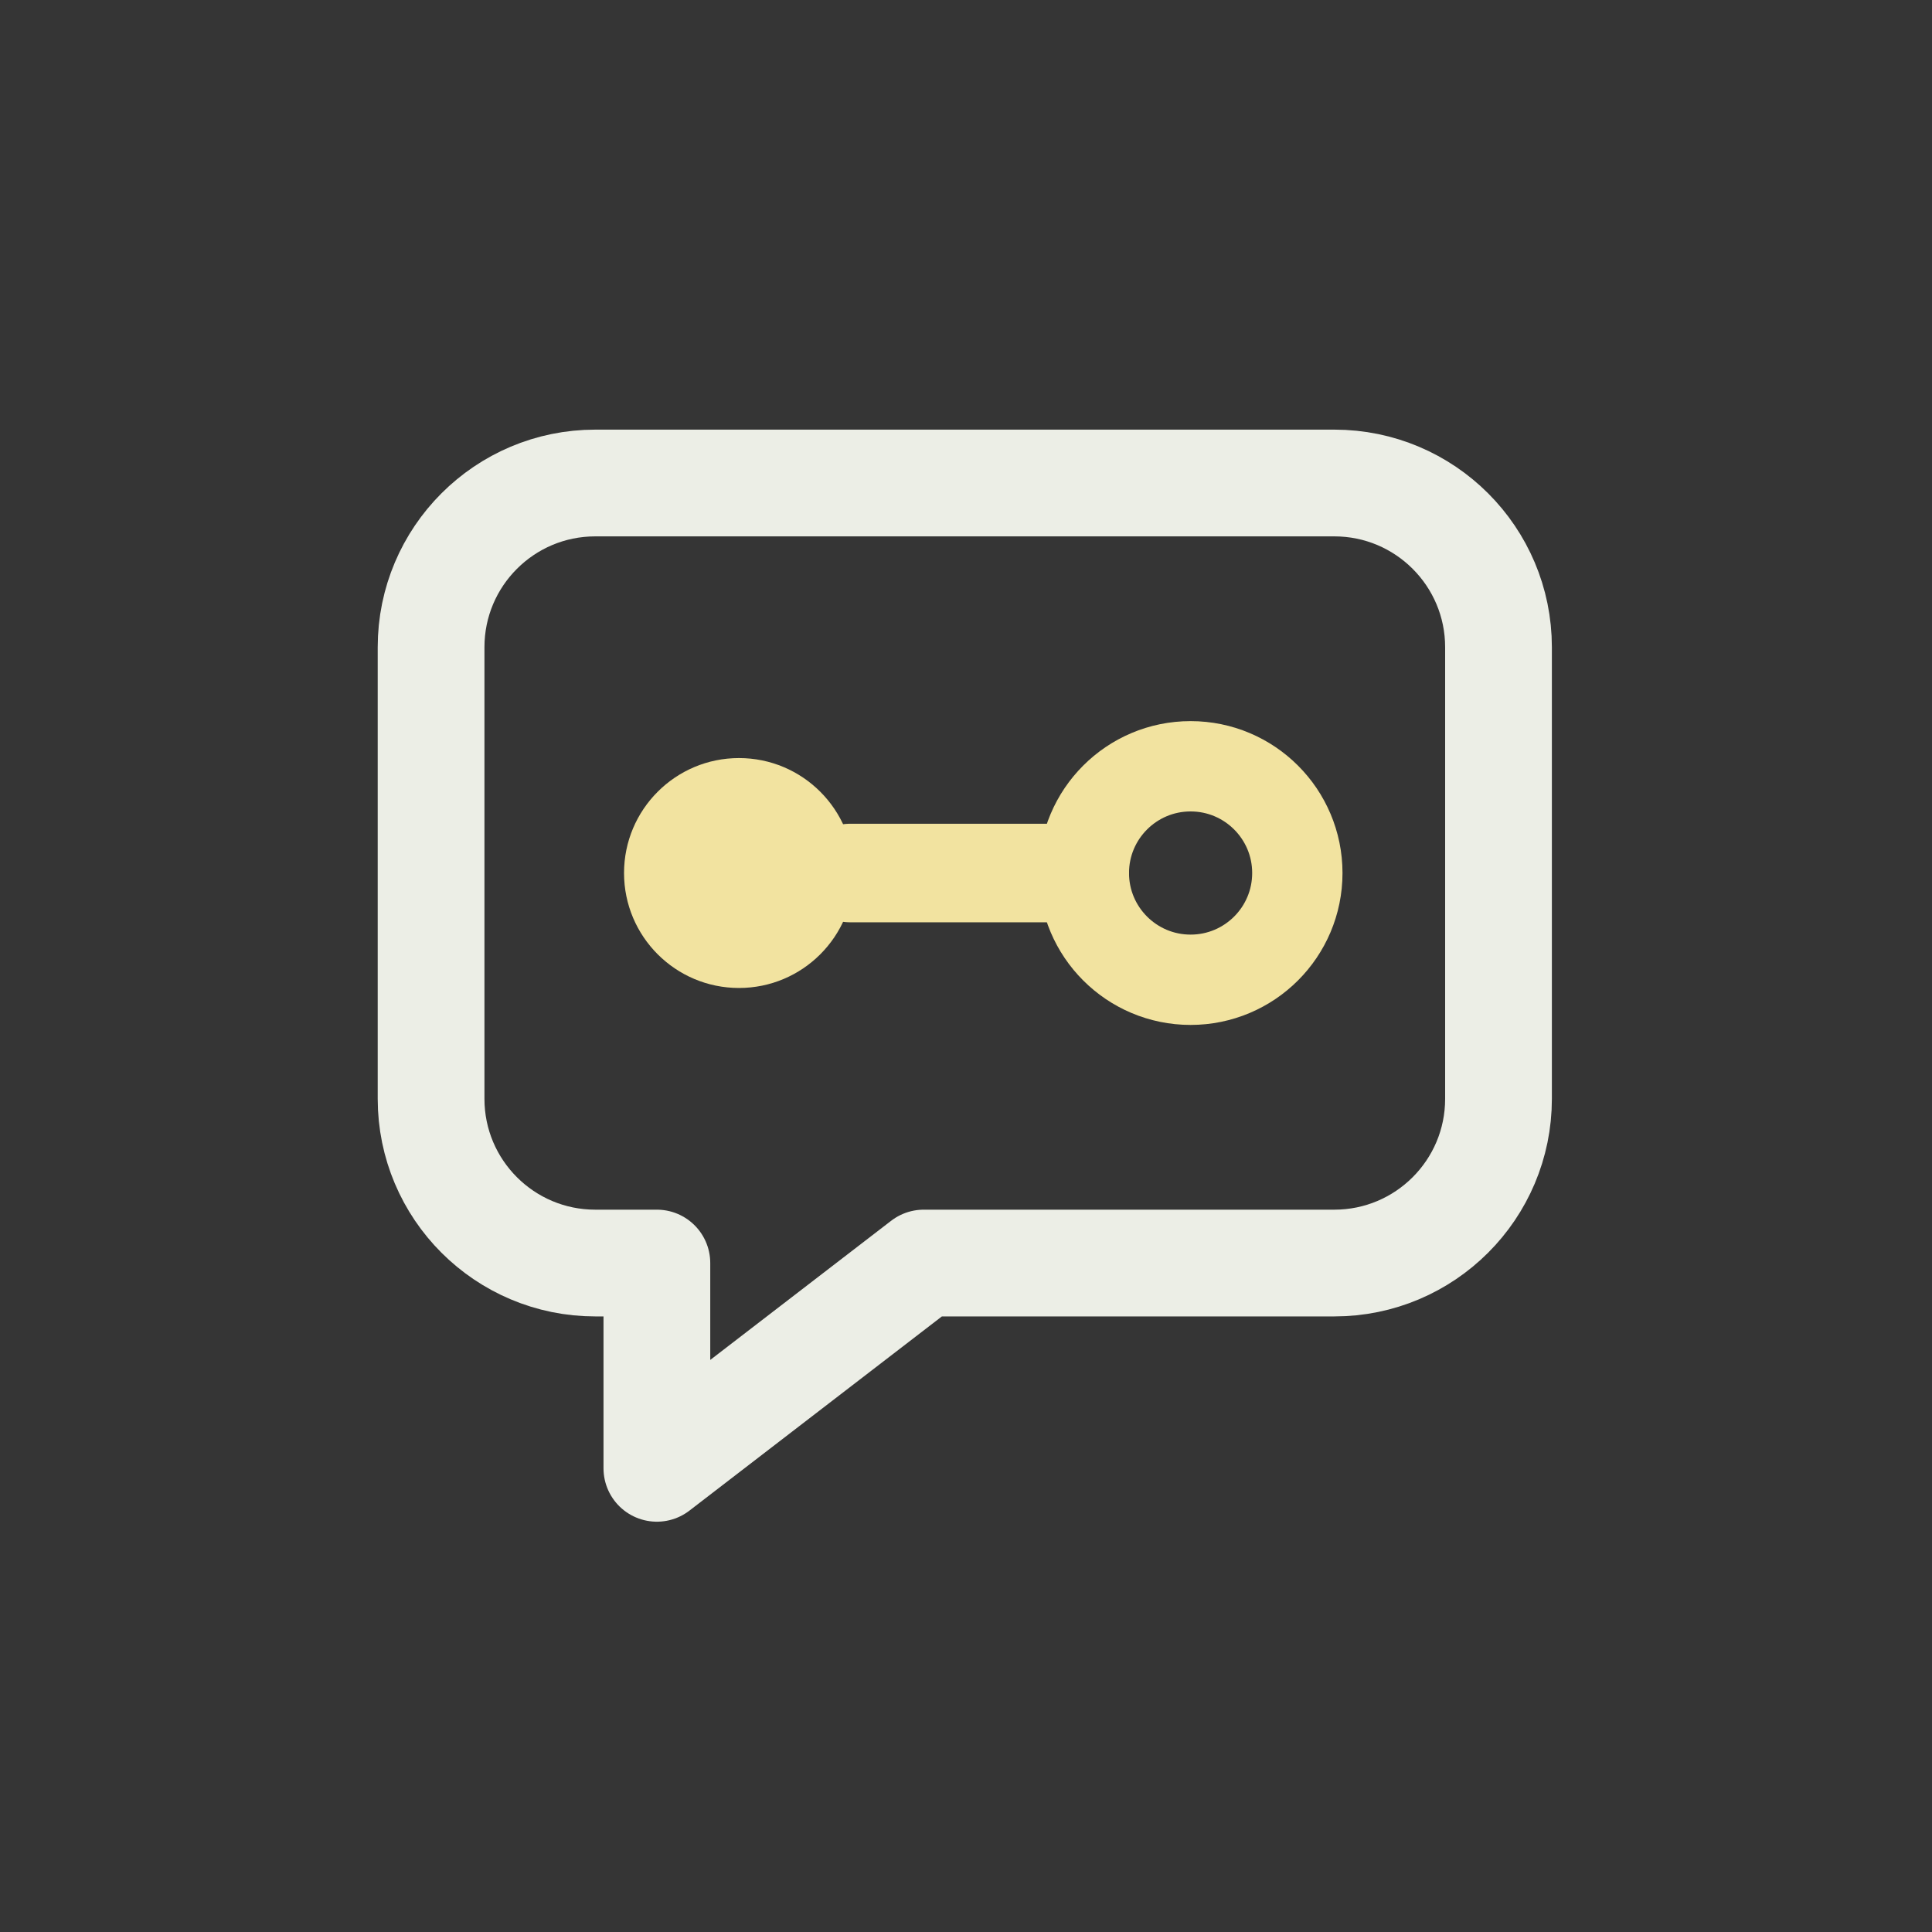
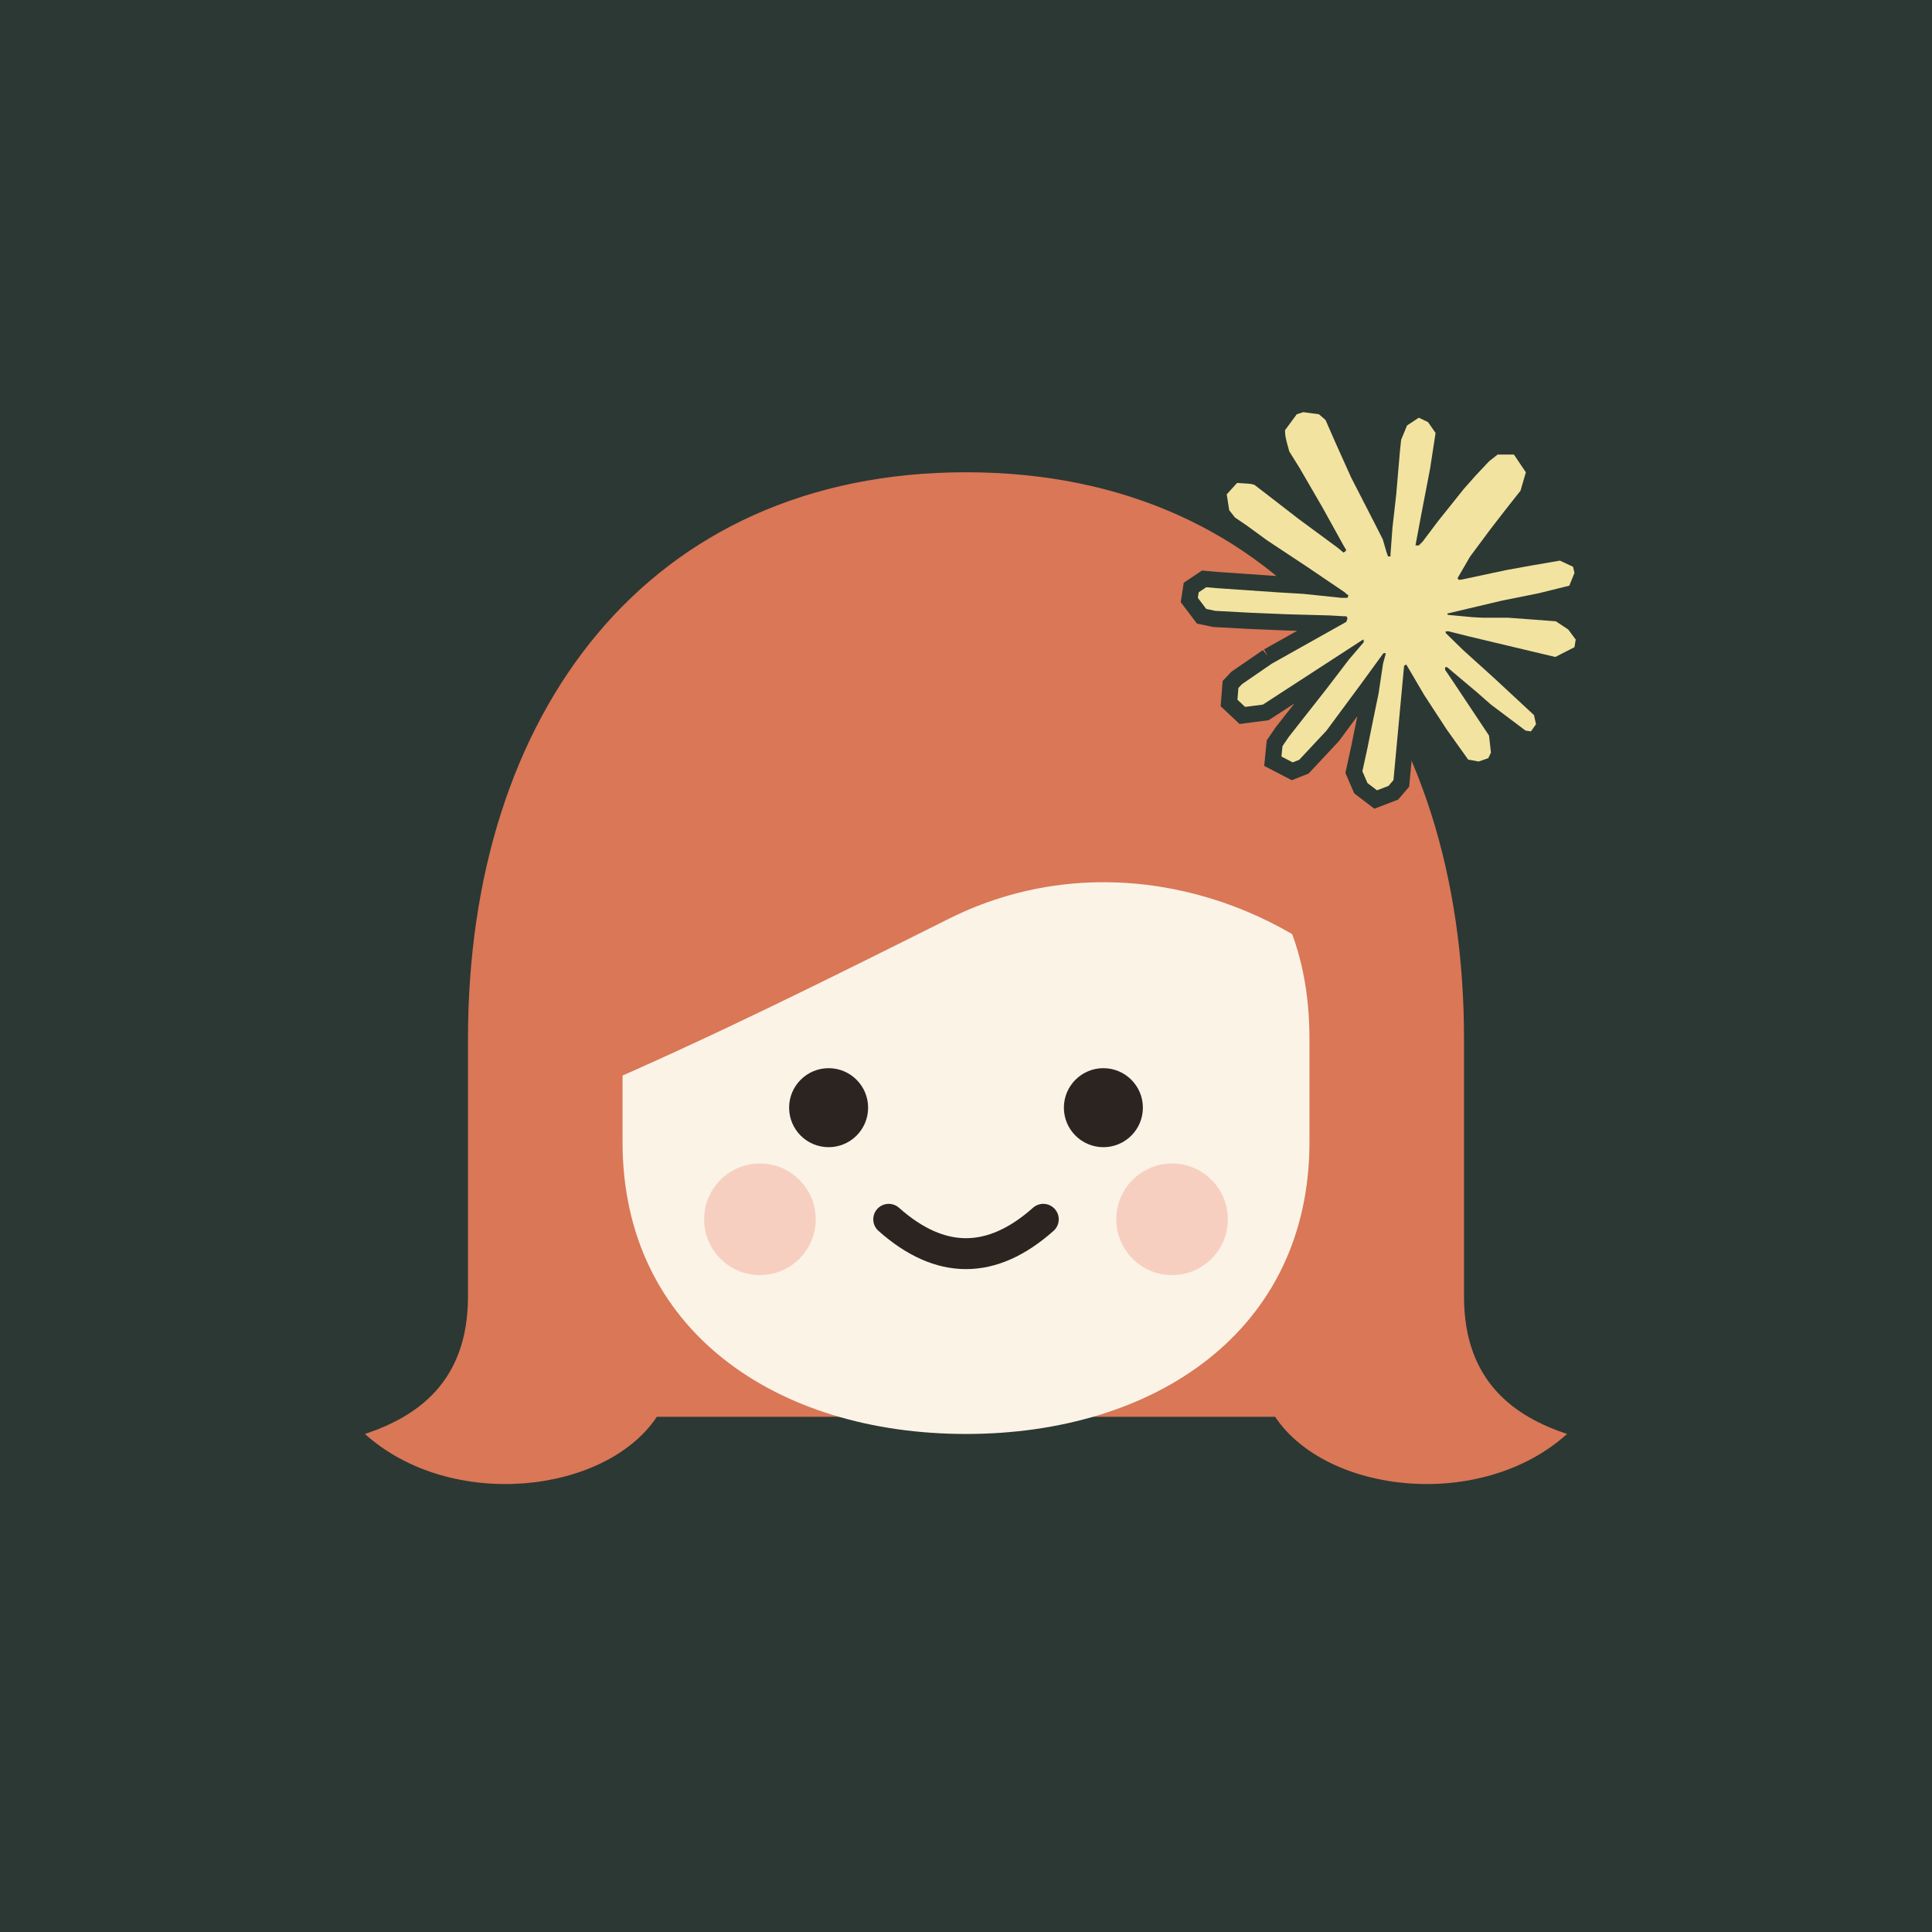
- <svg xmlns="http://www.w3.org/2000/svg" viewBox="0 0 32 32" fill="none" stroke-linecap="round" stroke-linejoin="round">
-   <rect width="32" height="32" fill="#353535" />
-   <g transform="translate(5.1 4.6) scale(.68)">
-     <path d="M7 5h18a4 4 0 0 1 4 4v11a4 4 0 0 1-4 4H15l-6.5 5v-5H7a4 4 0 0 1-4-4V9a4 4 0 0 1 4-4z" stroke="#eceee6" stroke-width="2.6" />
-     <path d="M13.2 14.5h5.6" stroke="#f2e3a0" stroke-width="2.4" />
-     <circle cx="10.5" cy="14.5" r="2.8" fill="#f2e3a0" />
-     <circle cx="21.5" cy="14.5" r="2.6" stroke="#f2e3a0" stroke-width="2.2" />
+ <svg xmlns="http://www.w3.org/2000/svg" viewBox="0 0 180 180">
+   <rect width="180" height="180" fill="#2c3833" />
+   <g transform="translate(90 92) scale(.8) translate(-90 -90)">
+     <path d="M90 30C127 30 148 58 148 96V126C148 136 154 140 160 142C150 151 132 149 126 140H54C48 149 30 151 20 142C26 140 32 136 32 126V96C32 58 53 30 90 30Z" fill="#D97757" />
+     <path d="M50 96C50 74 66 64 90 64C114 64 130 74 130 96V108C130 130 112 142 90 142C68 142 50 130 50 108Z" fill="#fbf3e6" />
+     <path d="M46 102C48 72 66 56 94 56C118 56 132 68 134 88C122 78 104 74 88 82C74 89 60 96 46 102Z" fill="#D97757" />
+     <circle cx="66" cy="117" r="6.5" fill="#f2a493" opacity=".45" />
+     <circle cx="114" cy="117" r="6.5" fill="#f2a493" opacity=".45" />
+     <circle cx="74" cy="104" r="4.6" fill="#2b2420" />
+     <circle cx="106" cy="104" r="4.6" fill="#2b2420" />
+     <path d="M81 117Q90 125 99 117" stroke="#2b2420" stroke-width="3.6" stroke-linecap="round" fill="none" />
+     <path transform="translate(117 23) scale(.1719)" fill="#f2e3a0" stroke="#2c3833" stroke-width="22" paint-order="stroke" d="m50.228 170.321 50.357-28.257.843-2.463-.843-1.361h-2.462l-8.426-.518-28.775-.778-24.952-1.037-24.175-1.296-6.092-1.297L0 125.796l.583-3.759 5.12-3.434 7.324.648 16.202 1.101 24.304 1.685 17.629 1.037 26.118 2.722h4.148l.583-1.685-1.426-1.037-1.101-1.037-25.147-17.045-27.22-18.017-14.258-10.37-7.713-5.25-3.888-4.925-1.685-10.758 7-7.713 9.397.649 2.398.648 9.527 7.323 20.35 15.75L94.817 91.9l3.889 3.24 1.555-1.102.195-.777-1.75-2.917-14.453-26.118-15.425-26.572-6.87-11.018-1.814-6.61c-.648-2.723-1.102-4.991-1.102-7.778l7.972-10.823L71.42 0 82.05 1.426l4.472 3.888 6.61 15.101 10.694 23.786 16.591 32.34 4.861 9.592 2.592 8.879.973 2.722h1.685v-1.556l1.36-18.211 2.528-22.36 2.463-28.776.843-8.1 4.018-9.722 7.971-5.25 6.222 2.981 5.12 7.324-.713 4.73-3.046 19.768-5.962 30.98-3.889 20.739h2.268l2.593-2.593 10.499-13.934 17.628-22.036 7.778-8.749 9.073-9.657 5.833-4.601h11.018l8.1 12.055-3.628 12.443-11.342 14.388-9.398 12.184-13.48 18.147-8.426 14.518.778 1.166 2.01-.194 30.46-6.481 16.462-2.982 19.637-3.37 8.88 4.148.971 4.213-3.5 8.62-20.998 5.184-24.628 4.926-36.682 8.685-.454.324.519.648 16.526 1.555 7.065.389h17.304l32.21 2.398 8.426 5.574 5.055 6.805-.843 5.184-12.962 6.611-17.498-4.148-40.83-9.721-14-3.5h-1.944v1.167l11.666 11.406 21.387 19.314 26.767 24.887 1.36 6.157-3.434 4.86-3.63-.518-23.526-17.693-9.073-7.972-20.545-17.304h-1.36v1.814l4.73 6.935 25.017 37.59 1.296 11.536-1.814 3.76-6.481 2.268-7.13-1.297-14.647-20.544-15.1-23.138-12.185-20.739-1.49.843-7.194 77.448-3.37 3.953-7.778 2.981-6.48-4.925-3.436-7.972 3.435-15.749 4.148-20.544 3.37-16.333 3.046-20.285 1.815-6.74-.13-.454-1.49.194-15.295 20.999-23.267 31.433-18.406 19.702-4.407 1.75-7.648-3.954.713-7.064 4.277-6.286 25.47-32.405 15.36-20.092 9.917-11.6-.065-1.686h-.583L44.07 198.125l-12.055 1.555-5.185-4.86.648-7.972 2.463-2.593 20.35-13.999-.064.065Z" />
  </g>
</svg>
